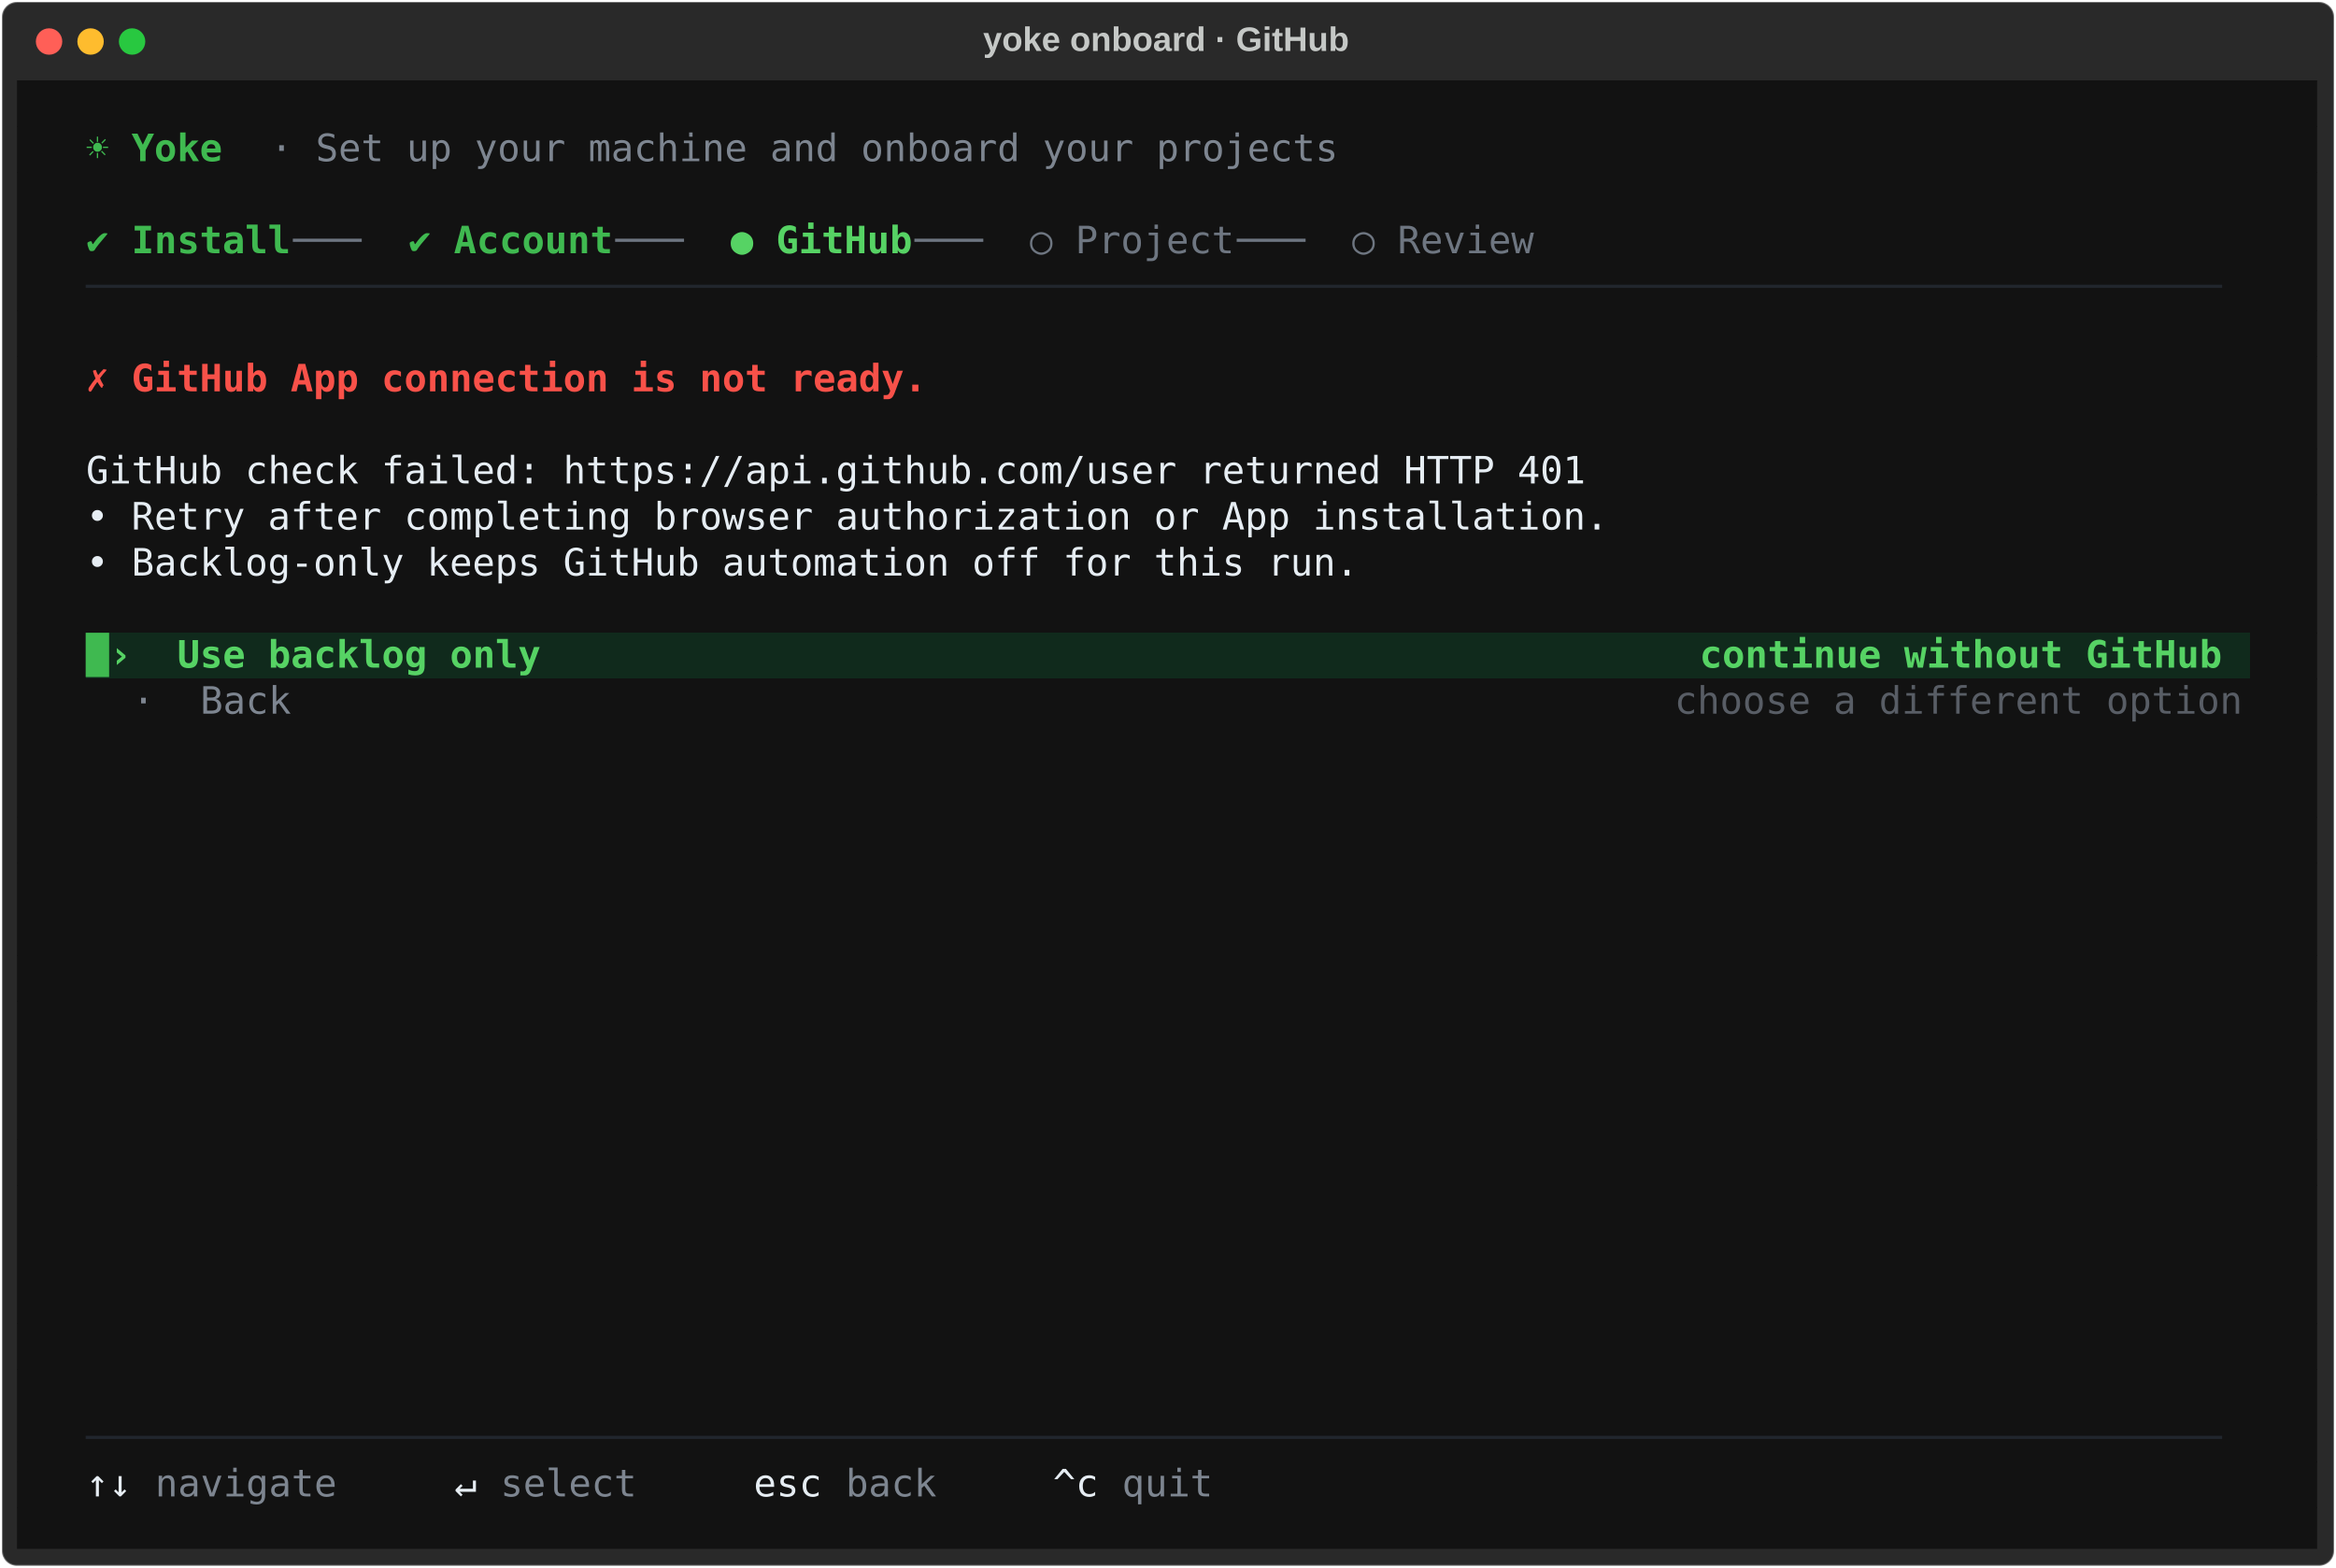
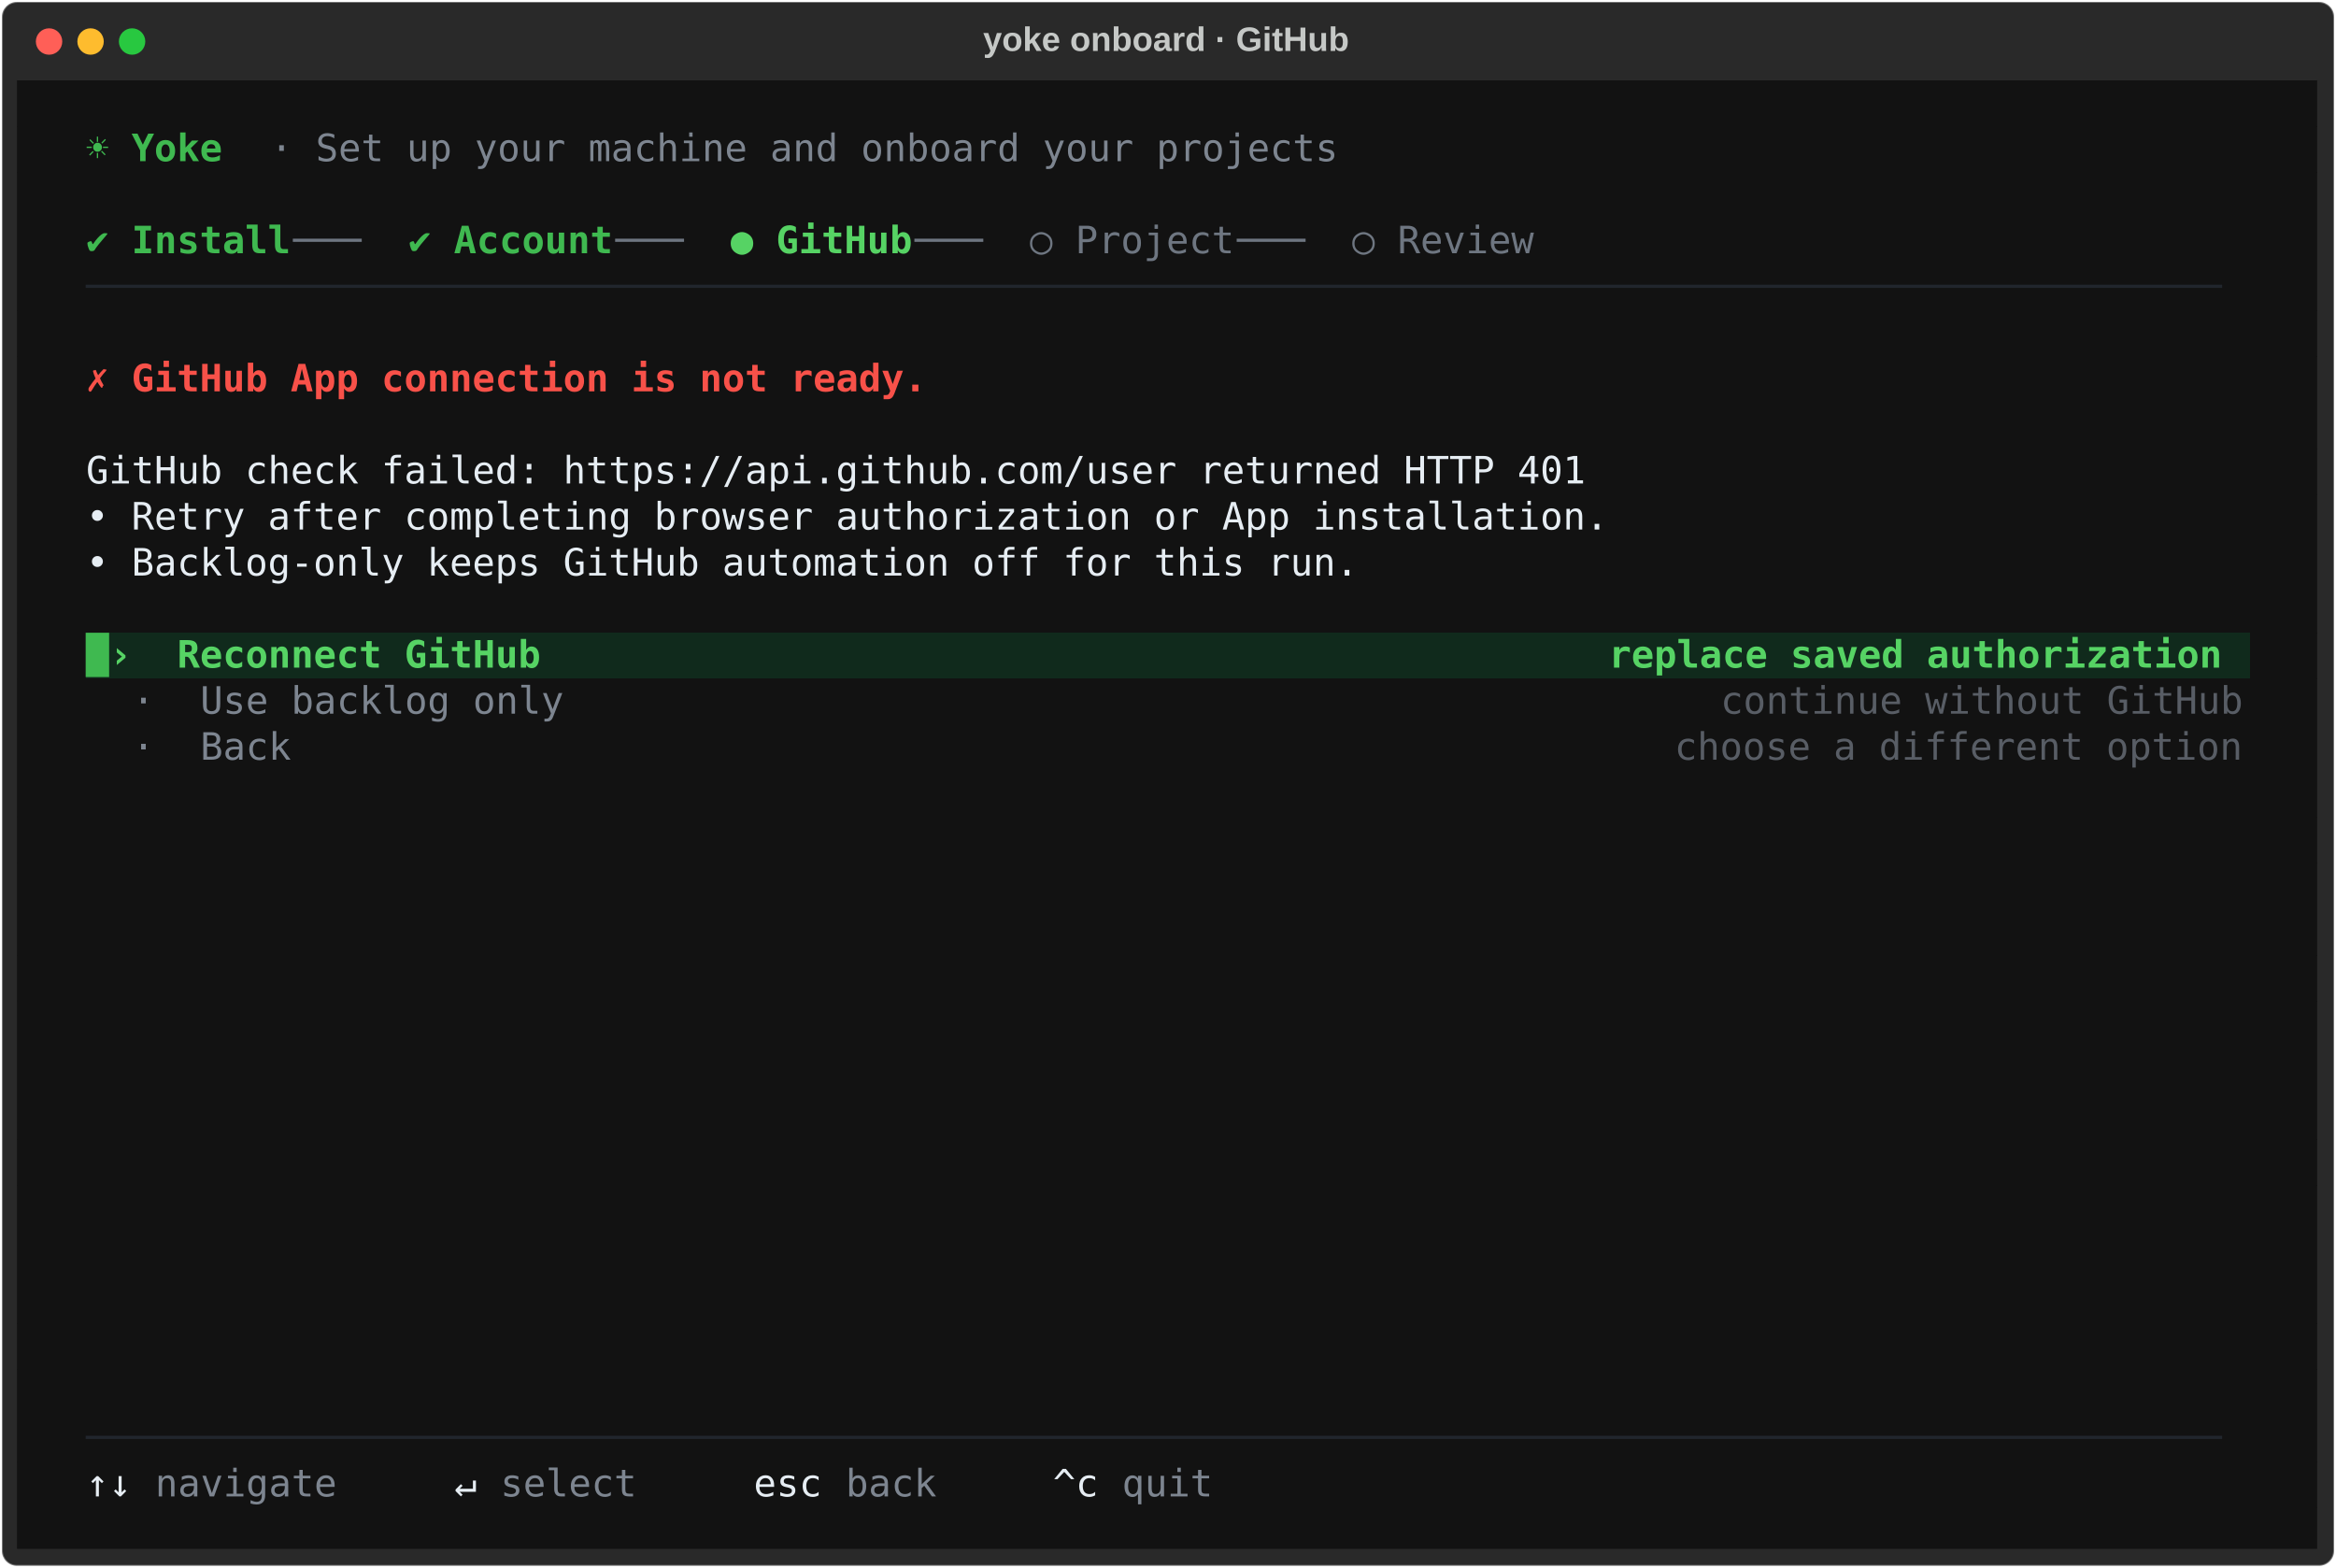
<svg xmlns="http://www.w3.org/2000/svg" class="rich-terminal" viewBox="0 0 1238 830.8">
  <style>

    @font-face {
        font-family: "Fira Code";
        src: local("FiraCode-Regular"),
                url("https://cdnjs.cloudflare.com/ajax/libs/firacode/{{VERSION}}/woff2/FiraCode-Regular.woff2") format("woff2"),
                url("https://cdnjs.cloudflare.com/ajax/libs/firacode/{{VERSION}}/woff/FiraCode-Regular.woff") format("woff");
        font-style: normal;
        font-weight: 400;
    }
    @font-face {
        font-family: "Fira Code";
        src: local("FiraCode-Bold"),
                url("https://cdnjs.cloudflare.com/ajax/libs/firacode/{{VERSION}}/woff2/FiraCode-Bold.woff2") format("woff2"),
                url("https://cdnjs.cloudflare.com/ajax/libs/firacode/{{VERSION}}/woff/FiraCode-Bold.woff") format("woff");
        font-style: bold;
        font-weight: 700;
    }

    .terminal-YOKE-matrix {
        font-family: Fira Code, monospace;
        font-size: 20px;
        line-height: 24.4px;
        font-variant-east-asian: full-width;
    }

    .terminal-YOKE-title {
        font-size: 18px;
        font-weight: bold;
        font-family: arial;
    }

    .terminal-YOKE-r1 { fill: #c5c8c6 }
.terminal-YOKE-r2 { fill: #3fb950;font-weight: bold }
.terminal-YOKE-r3 { fill: #e6edf3 }
.terminal-YOKE-r4 { fill: #7d8590 }
.terminal-YOKE-r5 { fill: #6e7681 }
.terminal-YOKE-r6 { fill: #56d364;font-weight: bold }
.terminal-YOKE-r7 { fill: #21262d }
.terminal-YOKE-r8 { fill: #f85149;font-weight: bold }
.terminal-YOKE-r9 { fill: #3fb950 }
.terminal-YOKE-r10 { fill: #00ff00 }
.terminal-YOKE-r11 { fill: #585d65 }
    </style>
  <defs>
    <clipPath id="terminal-YOKE-clip-terminal">
      <rect x="0" y="0" width="1219.0" height="779.8" />
    </clipPath>
    <clipPath id="terminal-YOKE-line-0">
      <rect x="0" y="1.5" width="1220" height="24.65" />
    </clipPath>
    <clipPath id="terminal-YOKE-line-1">
      <rect x="0" y="25.9" width="1220" height="24.65" />
    </clipPath>
    <clipPath id="terminal-YOKE-line-2">
      <rect x="0" y="50.3" width="1220" height="24.65" />
    </clipPath>
    <clipPath id="terminal-YOKE-line-3">
      <rect x="0" y="74.7" width="1220" height="24.65" />
    </clipPath>
    <clipPath id="terminal-YOKE-line-4">
      <rect x="0" y="99.1" width="1220" height="24.65" />
    </clipPath>
    <clipPath id="terminal-YOKE-line-5">
      <rect x="0" y="123.5" width="1220" height="24.65" />
    </clipPath>
    <clipPath id="terminal-YOKE-line-6">
      <rect x="0" y="147.9" width="1220" height="24.65" />
    </clipPath>
    <clipPath id="terminal-YOKE-line-7">
      <rect x="0" y="172.3" width="1220" height="24.65" />
    </clipPath>
    <clipPath id="terminal-YOKE-line-8">
      <rect x="0" y="196.7" width="1220" height="24.65" />
    </clipPath>
    <clipPath id="terminal-YOKE-line-9">
      <rect x="0" y="221.1" width="1220" height="24.65" />
    </clipPath>
    <clipPath id="terminal-YOKE-line-10">
      <rect x="0" y="245.5" width="1220" height="24.65" />
    </clipPath>
    <clipPath id="terminal-YOKE-line-11">
      <rect x="0" y="269.9" width="1220" height="24.65" />
    </clipPath>
    <clipPath id="terminal-YOKE-line-12">
      <rect x="0" y="294.3" width="1220" height="24.65" />
    </clipPath>
    <clipPath id="terminal-YOKE-line-13">
      <rect x="0" y="318.7" width="1220" height="24.65" />
    </clipPath>
    <clipPath id="terminal-YOKE-line-14">
      <rect x="0" y="343.1" width="1220" height="24.65" />
    </clipPath>
    <clipPath id="terminal-YOKE-line-15">
      <rect x="0" y="367.5" width="1220" height="24.65" />
    </clipPath>
    <clipPath id="terminal-YOKE-line-16">
      <rect x="0" y="391.9" width="1220" height="24.65" />
    </clipPath>
    <clipPath id="terminal-YOKE-line-17">
      <rect x="0" y="416.3" width="1220" height="24.65" />
    </clipPath>
    <clipPath id="terminal-YOKE-line-18">
      <rect x="0" y="440.7" width="1220" height="24.65" />
    </clipPath>
    <clipPath id="terminal-YOKE-line-19">
      <rect x="0" y="465.1" width="1220" height="24.65" />
    </clipPath>
    <clipPath id="terminal-YOKE-line-20">
      <rect x="0" y="489.5" width="1220" height="24.65" />
    </clipPath>
    <clipPath id="terminal-YOKE-line-21">
      <rect x="0" y="513.9" width="1220" height="24.65" />
    </clipPath>
    <clipPath id="terminal-YOKE-line-22">
      <rect x="0" y="538.3" width="1220" height="24.65" />
    </clipPath>
    <clipPath id="terminal-YOKE-line-23">
      <rect x="0" y="562.7" width="1220" height="24.65" />
    </clipPath>
    <clipPath id="terminal-YOKE-line-24">
      <rect x="0" y="587.1" width="1220" height="24.65" />
    </clipPath>
    <clipPath id="terminal-YOKE-line-25">
      <rect x="0" y="611.5" width="1220" height="24.65" />
    </clipPath>
    <clipPath id="terminal-YOKE-line-26">
      <rect x="0" y="635.9" width="1220" height="24.65" />
    </clipPath>
    <clipPath id="terminal-YOKE-line-27">
      <rect x="0" y="660.3" width="1220" height="24.65" />
    </clipPath>
    <clipPath id="terminal-YOKE-line-28">
      <rect x="0" y="684.7" width="1220" height="24.65" />
    </clipPath>
    <clipPath id="terminal-YOKE-line-29">
      <rect x="0" y="709.1" width="1220" height="24.65" />
    </clipPath>
    <clipPath id="terminal-YOKE-line-30">
      <rect x="0" y="733.5" width="1220" height="24.65" />
    </clipPath>
  </defs>
  <rect fill="#292929" stroke="rgba(255,255,255,0.35)" stroke-width="1" x="1" y="1" width="1236" height="828.8" rx="8" />
  <text class="terminal-YOKE-title" fill="#c5c8c6" text-anchor="middle" x="618" y="27">yoke onboard · GitHub</text>
  <g transform="translate(26,22)">
    <circle cx="0" cy="0" r="7" fill="#ff5f57" />
    <circle cx="22" cy="0" r="7" fill="#febc2e" />
    <circle cx="44" cy="0" r="7" fill="#28c840" />
  </g>
  <g transform="translate(9, 41)" clip-path="url(#terminal-YOKE-clip-terminal)">
    <rect fill="#121212" x="0" y="1.5" width="1220" height="24.65" shape-rendering="crispEdges" />
    <rect fill="#121212" x="0" y="25.9" width="36.6" height="24.65" shape-rendering="crispEdges" />
    <rect fill="#121212" x="36.6" y="25.9" width="73.2" height="24.65" shape-rendering="crispEdges" />
    <rect fill="#121212" x="109.8" y="25.9" width="24.4" height="24.65" shape-rendering="crispEdges" />
    <rect fill="#121212" x="134.2" y="25.9" width="573.4" height="24.65" shape-rendering="crispEdges" />
    <rect fill="#121212" x="707.6" y="25.9" width="512.4" height="24.65" shape-rendering="crispEdges" />
    <rect fill="#121212" x="0" y="50.3" width="1220" height="24.65" shape-rendering="crispEdges" />
    <rect fill="#121212" x="0" y="74.7" width="36.6" height="24.65" shape-rendering="crispEdges" />
    <rect fill="#121212" x="36.6" y="74.7" width="109.8" height="24.65" shape-rendering="crispEdges" />
    <rect fill="#121212" x="146.4" y="74.7" width="61" height="24.65" shape-rendering="crispEdges" />
    <rect fill="#121212" x="207.4" y="74.7" width="109.8" height="24.65" shape-rendering="crispEdges" />
    <rect fill="#121212" x="317.2" y="74.7" width="61" height="24.65" shape-rendering="crispEdges" />
    <rect fill="#121212" x="378.2" y="74.7" width="97.6" height="24.65" shape-rendering="crispEdges" />
    <rect fill="#121212" x="475.8" y="74.7" width="61" height="24.65" shape-rendering="crispEdges" />
    <rect fill="#121212" x="536.8" y="74.7" width="109.8" height="24.65" shape-rendering="crispEdges" />
    <rect fill="#121212" x="646.6" y="74.7" width="61" height="24.65" shape-rendering="crispEdges" />
    <rect fill="#121212" x="707.6" y="74.7" width="97.6" height="24.65" shape-rendering="crispEdges" />
    <rect fill="#121212" x="805.2" y="74.7" width="414.8" height="24.65" shape-rendering="crispEdges" />
    <rect fill="#121212" x="0" y="99.1" width="36.6" height="24.65" shape-rendering="crispEdges" />
    <rect fill="#121212" x="36.6" y="99.1" width="1146.8" height="24.65" shape-rendering="crispEdges" />
    <rect fill="#121212" x="1183.4" y="99.1" width="36.6" height="24.65" shape-rendering="crispEdges" />
    <rect fill="#121212" x="0" y="123.5" width="1220" height="24.65" shape-rendering="crispEdges" />
    <rect fill="#121212" x="0" y="147.9" width="36.6" height="24.65" shape-rendering="crispEdges" />
    <rect fill="#121212" x="36.6" y="147.9" width="451.4" height="24.65" shape-rendering="crispEdges" />
    <rect fill="#121212" x="488" y="147.9" width="732" height="24.65" shape-rendering="crispEdges" />
    <rect fill="#121212" x="0" y="172.3" width="36.6" height="24.65" shape-rendering="crispEdges" />
    <rect fill="#121212" x="36.6" y="172.3" width="0" height="24.65" shape-rendering="crispEdges" />
    <rect fill="#121212" x="36.6" y="172.3" width="1183.4" height="24.65" shape-rendering="crispEdges" />
    <rect fill="#121212" x="0" y="196.7" width="36.6" height="24.65" shape-rendering="crispEdges" />
    <rect fill="#121212" x="36.6" y="196.7" width="805.2" height="24.65" shape-rendering="crispEdges" />
    <rect fill="#121212" x="841.8" y="196.7" width="378.2" height="24.65" shape-rendering="crispEdges" />
    <rect fill="#121212" x="0" y="221.1" width="36.6" height="24.65" shape-rendering="crispEdges" />
    <rect fill="#121212" x="36.6" y="221.1" width="841.8" height="24.65" shape-rendering="crispEdges" />
    <rect fill="#121212" x="878.4" y="221.1" width="341.6" height="24.65" shape-rendering="crispEdges" />
    <rect fill="#121212" x="0" y="245.5" width="36.6" height="24.65" shape-rendering="crispEdges" />
    <rect fill="#121212" x="36.6" y="245.5" width="707.6" height="24.65" shape-rendering="crispEdges" />
    <rect fill="#121212" x="744.2" y="245.5" width="475.8" height="24.65" shape-rendering="crispEdges" />
    <rect fill="#121212" x="0" y="269.9" width="36.6" height="24.65" shape-rendering="crispEdges" />
    <rect fill="#121212" x="36.6" y="269.9" width="0" height="24.65" shape-rendering="crispEdges" />
    <rect fill="#121212" x="36.6" y="269.9" width="1183.4" height="24.65" shape-rendering="crispEdges" />
    <rect fill="#121212" x="0" y="294.3" width="36.6" height="24.65" shape-rendering="crispEdges" />
    <rect fill="#102a1c" x="36.6" y="294.3" width="12.2" height="24.65" shape-rendering="crispEdges" />
    <rect fill="#102a1c" x="48.8" y="294.3" width="1134.6" height="24.65" shape-rendering="crispEdges" />
    <rect fill="#121212" x="1183.4" y="294.3" width="36.6" height="24.65" shape-rendering="crispEdges" />
    <rect fill="#121212" x="0" y="318.7" width="36.6" height="24.65" shape-rendering="crispEdges" />
    <rect fill="#121212" x="36.6" y="318.7" width="12.2" height="24.65" shape-rendering="crispEdges" />
    <rect fill="#121212" x="48.8" y="318.7" width="12.2" height="24.65" shape-rendering="crispEdges" />
-     <rect fill="#121212" x="61" y="318.7" width="817.4" height="24.65" shape-rendering="crispEdges" />
-     <rect fill="#121212" x="878.4" y="318.7" width="305" height="24.65" shape-rendering="crispEdges" />
+     <rect fill="#121212" x="61" y="318.7" width="841.8" height="24.65" shape-rendering="crispEdges" />
+     <rect fill="#121212" x="902.8" y="318.7" width="280.6" height="24.65" shape-rendering="crispEdges" />
    <rect fill="#121212" x="1183.4" y="318.7" width="36.6" height="24.65" shape-rendering="crispEdges" />
    <rect fill="#121212" x="0" y="343.1" width="36.6" height="24.65" shape-rendering="crispEdges" />
-     <rect fill="#121212" x="36.6" y="343.1" width="1183.4" height="24.65" shape-rendering="crispEdges" />
+     <rect fill="#121212" x="36.6" y="343.1" width="12.2" height="24.65" shape-rendering="crispEdges" />
+     <rect fill="#121212" x="48.8" y="343.1" width="12.2" height="24.65" shape-rendering="crispEdges" />
+     <rect fill="#121212" x="61" y="343.1" width="817.4" height="24.65" shape-rendering="crispEdges" />
+     <rect fill="#121212" x="878.4" y="343.1" width="305" height="24.65" shape-rendering="crispEdges" />
+     <rect fill="#121212" x="1183.4" y="343.1" width="36.6" height="24.65" shape-rendering="crispEdges" />
    <rect fill="#121212" x="0" y="367.5" width="36.6" height="24.65" shape-rendering="crispEdges" />
    <rect fill="#121212" x="36.6" y="367.5" width="1183.4" height="24.65" shape-rendering="crispEdges" />
    <rect fill="#121212" x="0" y="391.9" width="36.6" height="24.65" shape-rendering="crispEdges" />
    <rect fill="#121212" x="36.6" y="391.9" width="1183.4" height="24.65" shape-rendering="crispEdges" />
    <rect fill="#121212" x="0" y="416.3" width="36.6" height="24.65" shape-rendering="crispEdges" />
    <rect fill="#121212" x="36.6" y="416.3" width="1183.4" height="24.65" shape-rendering="crispEdges" />
    <rect fill="#121212" x="0" y="440.7" width="36.6" height="24.65" shape-rendering="crispEdges" />
    <rect fill="#121212" x="36.6" y="440.7" width="1183.4" height="24.65" shape-rendering="crispEdges" />
    <rect fill="#121212" x="0" y="465.1" width="36.6" height="24.65" shape-rendering="crispEdges" />
    <rect fill="#121212" x="36.6" y="465.1" width="1183.4" height="24.65" shape-rendering="crispEdges" />
    <rect fill="#121212" x="0" y="489.5" width="36.6" height="24.65" shape-rendering="crispEdges" />
    <rect fill="#121212" x="36.6" y="489.5" width="1183.4" height="24.65" shape-rendering="crispEdges" />
    <rect fill="#121212" x="0" y="513.9" width="36.6" height="24.65" shape-rendering="crispEdges" />
    <rect fill="#121212" x="36.6" y="513.9" width="1183.4" height="24.65" shape-rendering="crispEdges" />
    <rect fill="#121212" x="0" y="538.3" width="36.6" height="24.65" shape-rendering="crispEdges" />
    <rect fill="#121212" x="36.6" y="538.3" width="1183.4" height="24.65" shape-rendering="crispEdges" />
    <rect fill="#121212" x="0" y="562.7" width="36.6" height="24.65" shape-rendering="crispEdges" />
    <rect fill="#121212" x="36.6" y="562.7" width="1183.4" height="24.65" shape-rendering="crispEdges" />
    <rect fill="#121212" x="0" y="587.1" width="36.6" height="24.65" shape-rendering="crispEdges" />
    <rect fill="#121212" x="36.6" y="587.1" width="1183.4" height="24.65" shape-rendering="crispEdges" />
    <rect fill="#121212" x="0" y="611.5" width="36.6" height="24.65" shape-rendering="crispEdges" />
    <rect fill="#121212" x="36.6" y="611.5" width="1183.4" height="24.65" shape-rendering="crispEdges" />
    <rect fill="#121212" x="0" y="635.9" width="36.6" height="24.65" shape-rendering="crispEdges" />
    <rect fill="#121212" x="36.6" y="635.9" width="1183.4" height="24.65" shape-rendering="crispEdges" />
    <rect fill="#121212" x="0" y="660.3" width="36.6" height="24.65" shape-rendering="crispEdges" />
    <rect fill="#121212" x="36.6" y="660.3" width="1183.4" height="24.65" shape-rendering="crispEdges" />
    <rect fill="#121212" x="0" y="684.7" width="36.6" height="24.65" shape-rendering="crispEdges" />
    <rect fill="#121212" x="36.6" y="684.7" width="1183.4" height="24.65" shape-rendering="crispEdges" />
    <rect fill="#121212" x="0" y="709.1" width="36.6" height="24.65" shape-rendering="crispEdges" />
    <rect fill="#121212" x="36.6" y="709.1" width="1146.8" height="24.65" shape-rendering="crispEdges" />
    <rect fill="#121212" x="1183.4" y="709.1" width="36.6" height="24.65" shape-rendering="crispEdges" />
    <rect fill="#121212" x="0" y="733.5" width="36.6" height="24.65" shape-rendering="crispEdges" />
    <rect fill="#121212" x="36.6" y="733.5" width="24.4" height="24.65" shape-rendering="crispEdges" />
    <rect fill="#121212" x="61" y="733.5" width="12.2" height="24.65" shape-rendering="crispEdges" />
    <rect fill="#121212" x="73.2" y="733.5" width="97.6" height="24.65" shape-rendering="crispEdges" />
    <rect fill="#121212" x="170.8" y="733.5" width="61" height="24.65" shape-rendering="crispEdges" />
    <rect fill="#121212" x="231.8" y="733.5" width="12.2" height="24.65" shape-rendering="crispEdges" />
    <rect fill="#121212" x="244" y="733.5" width="12.2" height="24.65" shape-rendering="crispEdges" />
    <rect fill="#121212" x="256.2" y="733.5" width="73.2" height="24.65" shape-rendering="crispEdges" />
    <rect fill="#121212" x="329.4" y="733.5" width="61" height="24.65" shape-rendering="crispEdges" />
    <rect fill="#121212" x="390.4" y="733.5" width="36.6" height="24.65" shape-rendering="crispEdges" />
    <rect fill="#121212" x="427" y="733.5" width="12.2" height="24.65" shape-rendering="crispEdges" />
    <rect fill="#121212" x="439.2" y="733.5" width="48.8" height="24.65" shape-rendering="crispEdges" />
    <rect fill="#121212" x="488" y="733.5" width="61" height="24.65" shape-rendering="crispEdges" />
    <rect fill="#121212" x="549" y="733.5" width="24.4" height="24.65" shape-rendering="crispEdges" />
    <rect fill="#121212" x="573.4" y="733.5" width="12.2" height="24.65" shape-rendering="crispEdges" />
    <rect fill="#121212" x="585.6" y="733.5" width="48.8" height="24.65" shape-rendering="crispEdges" />
    <rect fill="#121212" x="634.4" y="733.5" width="585.6" height="24.65" shape-rendering="crispEdges" />
    <rect fill="#121212" x="0" y="757.9" width="1220" height="24.65" shape-rendering="crispEdges" />
    <g class="terminal-YOKE-matrix">
      <text class="terminal-YOKE-r1" x="1220" y="20" textLength="12.2" clip-path="url(#terminal-YOKE-line-0)">
</text>
      <text class="terminal-YOKE-r2" x="36.6" y="44.4" textLength="73.2" clip-path="url(#terminal-YOKE-line-1)">☀ Yoke</text>
      <text class="terminal-YOKE-r4" x="134.2" y="44.4" textLength="573.4" clip-path="url(#terminal-YOKE-line-1)">· Set up your machine and onboard your projects</text>
      <text class="terminal-YOKE-r1" x="1220" y="44.4" textLength="12.2" clip-path="url(#terminal-YOKE-line-1)">
</text>
      <text class="terminal-YOKE-r1" x="1220" y="68.8" textLength="12.2" clip-path="url(#terminal-YOKE-line-2)">
</text>
      <text class="terminal-YOKE-r2" x="36.6" y="93.2" textLength="109.8" clip-path="url(#terminal-YOKE-line-3)">✔ Install</text>
      <text class="terminal-YOKE-r5" x="146.4" y="93.2" textLength="61" clip-path="url(#terminal-YOKE-line-3)"> ─── </text>
      <text class="terminal-YOKE-r2" x="207.4" y="93.2" textLength="109.8" clip-path="url(#terminal-YOKE-line-3)">✔ Account</text>
      <text class="terminal-YOKE-r5" x="317.2" y="93.2" textLength="61" clip-path="url(#terminal-YOKE-line-3)"> ─── </text>
      <text class="terminal-YOKE-r6" x="378.2" y="93.2" textLength="97.6" clip-path="url(#terminal-YOKE-line-3)">● GitHub</text>
      <text class="terminal-YOKE-r5" x="475.8" y="93.2" textLength="61" clip-path="url(#terminal-YOKE-line-3)"> ─── </text>
      <text class="terminal-YOKE-r5" x="536.8" y="93.2" textLength="109.8" clip-path="url(#terminal-YOKE-line-3)">○ Project</text>
      <text class="terminal-YOKE-r5" x="646.6" y="93.2" textLength="61" clip-path="url(#terminal-YOKE-line-3)"> ─── </text>
      <text class="terminal-YOKE-r5" x="707.6" y="93.2" textLength="97.6" clip-path="url(#terminal-YOKE-line-3)">○ Review</text>
      <text class="terminal-YOKE-r1" x="1220" y="93.2" textLength="12.2" clip-path="url(#terminal-YOKE-line-3)">
</text>
      <text class="terminal-YOKE-r7" x="36.6" y="117.6" textLength="1146.8" clip-path="url(#terminal-YOKE-line-4)">──────────────────────────────────────────────────────────────────────────────────────────────</text>
      <text class="terminal-YOKE-r1" x="1220" y="117.6" textLength="12.2" clip-path="url(#terminal-YOKE-line-4)">
</text>
      <text class="terminal-YOKE-r1" x="1220" y="142" textLength="12.2" clip-path="url(#terminal-YOKE-line-5)">
</text>
      <text class="terminal-YOKE-r8" x="36.6" y="166.4" textLength="451.4" clip-path="url(#terminal-YOKE-line-6)">✗ GitHub App connection is not ready.</text>
      <text class="terminal-YOKE-r1" x="1220" y="166.4" textLength="12.2" clip-path="url(#terminal-YOKE-line-6)">
</text>
      <text class="terminal-YOKE-r1" x="1220" y="190.8" textLength="12.2" clip-path="url(#terminal-YOKE-line-7)">
</text>
      <text class="terminal-YOKE-r3" x="36.6" y="215.2" textLength="805.2" clip-path="url(#terminal-YOKE-line-8)">GitHub check failed: https://api.github.com/user returned HTTP 401</text>
      <text class="terminal-YOKE-r1" x="1220" y="215.2" textLength="12.2" clip-path="url(#terminal-YOKE-line-8)">
</text>
      <text class="terminal-YOKE-r3" x="36.6" y="239.6" textLength="841.8" clip-path="url(#terminal-YOKE-line-9)">  • Retry after completing browser authorization or App installation.</text>
      <text class="terminal-YOKE-r1" x="1220" y="239.6" textLength="12.2" clip-path="url(#terminal-YOKE-line-9)">
</text>
      <text class="terminal-YOKE-r3" x="36.6" y="264" textLength="707.6" clip-path="url(#terminal-YOKE-line-10)">  • Backlog-only keeps GitHub automation off for this run.</text>
      <text class="terminal-YOKE-r1" x="1220" y="264" textLength="12.2" clip-path="url(#terminal-YOKE-line-10)">
</text>
      <text class="terminal-YOKE-r1" x="1220" y="288.4" textLength="12.2" clip-path="url(#terminal-YOKE-line-11)">
</text>
      <text class="terminal-YOKE-r9" x="36.6" y="312.8" textLength="12.2" clip-path="url(#terminal-YOKE-line-12)">█</text>
-       <text class="terminal-YOKE-r6" x="48.8" y="312.8" textLength="1134.6" clip-path="url(#terminal-YOKE-line-12)">›  Use backlog only                                                   continue without GitHub</text>
+       <text class="terminal-YOKE-r6" x="48.8" y="312.8" textLength="1134.6" clip-path="url(#terminal-YOKE-line-12)">›  Reconnect GitHub                                               replace saved authorization</text>
      <text class="terminal-YOKE-r1" x="1220" y="312.8" textLength="12.2" clip-path="url(#terminal-YOKE-line-12)">
</text>
-       <text class="terminal-YOKE-r4" x="61" y="337.2" textLength="817.4" clip-path="url(#terminal-YOKE-line-13)">·  Back                                                            </text>
-       <text class="terminal-YOKE-r11" x="878.4" y="337.2" textLength="305" clip-path="url(#terminal-YOKE-line-13)">choose a different option</text>
+       <text class="terminal-YOKE-r4" x="61" y="337.2" textLength="841.8" clip-path="url(#terminal-YOKE-line-13)">·  Use backlog only                                                  </text>
+       <text class="terminal-YOKE-r11" x="902.8" y="337.2" textLength="280.6" clip-path="url(#terminal-YOKE-line-13)">continue without GitHub</text>
      <text class="terminal-YOKE-r1" x="1220" y="337.2" textLength="12.2" clip-path="url(#terminal-YOKE-line-13)">
</text>
+       <text class="terminal-YOKE-r4" x="61" y="361.6" textLength="817.4" clip-path="url(#terminal-YOKE-line-14)">·  Back                                                            </text>
+       <text class="terminal-YOKE-r11" x="878.4" y="361.6" textLength="305" clip-path="url(#terminal-YOKE-line-14)">choose a different option</text>
      <text class="terminal-YOKE-r1" x="1220" y="361.6" textLength="12.2" clip-path="url(#terminal-YOKE-line-14)">
</text>
      <text class="terminal-YOKE-r1" x="1220" y="386" textLength="12.2" clip-path="url(#terminal-YOKE-line-15)">
</text>
      <text class="terminal-YOKE-r1" x="1220" y="410.4" textLength="12.2" clip-path="url(#terminal-YOKE-line-16)">
</text>
      <text class="terminal-YOKE-r1" x="1220" y="434.8" textLength="12.2" clip-path="url(#terminal-YOKE-line-17)">
</text>
      <text class="terminal-YOKE-r1" x="1220" y="459.2" textLength="12.2" clip-path="url(#terminal-YOKE-line-18)">
</text>
      <text class="terminal-YOKE-r1" x="1220" y="483.6" textLength="12.2" clip-path="url(#terminal-YOKE-line-19)">
</text>
      <text class="terminal-YOKE-r1" x="1220" y="508" textLength="12.2" clip-path="url(#terminal-YOKE-line-20)">
</text>
      <text class="terminal-YOKE-r1" x="1220" y="532.4" textLength="12.2" clip-path="url(#terminal-YOKE-line-21)">
</text>
      <text class="terminal-YOKE-r1" x="1220" y="556.8" textLength="12.2" clip-path="url(#terminal-YOKE-line-22)">
</text>
      <text class="terminal-YOKE-r1" x="1220" y="581.2" textLength="12.2" clip-path="url(#terminal-YOKE-line-23)">
</text>
      <text class="terminal-YOKE-r1" x="1220" y="605.6" textLength="12.2" clip-path="url(#terminal-YOKE-line-24)">
</text>
      <text class="terminal-YOKE-r1" x="1220" y="630" textLength="12.2" clip-path="url(#terminal-YOKE-line-25)">
</text>
      <text class="terminal-YOKE-r1" x="1220" y="654.4" textLength="12.2" clip-path="url(#terminal-YOKE-line-26)">
</text>
      <text class="terminal-YOKE-r1" x="1220" y="678.8" textLength="12.2" clip-path="url(#terminal-YOKE-line-27)">
</text>
      <text class="terminal-YOKE-r1" x="1220" y="703.2" textLength="12.2" clip-path="url(#terminal-YOKE-line-28)">
</text>
      <text class="terminal-YOKE-r7" x="36.6" y="727.6" textLength="1146.8" clip-path="url(#terminal-YOKE-line-29)">──────────────────────────────────────────────────────────────────────────────────────────────</text>
      <text class="terminal-YOKE-r1" x="1220" y="727.6" textLength="12.2" clip-path="url(#terminal-YOKE-line-29)">
</text>
      <text class="terminal-YOKE-r3" x="36.6" y="752" textLength="24.4" clip-path="url(#terminal-YOKE-line-30)">↑↓</text>
      <text class="terminal-YOKE-r4" x="73.2" y="752" textLength="97.6" clip-path="url(#terminal-YOKE-line-30)">navigate</text>
      <text class="terminal-YOKE-r3" x="231.8" y="752" textLength="12.2" clip-path="url(#terminal-YOKE-line-30)">↵</text>
      <text class="terminal-YOKE-r4" x="256.2" y="752" textLength="73.2" clip-path="url(#terminal-YOKE-line-30)">select</text>
      <text class="terminal-YOKE-r3" x="390.4" y="752" textLength="36.6" clip-path="url(#terminal-YOKE-line-30)">esc</text>
      <text class="terminal-YOKE-r4" x="439.2" y="752" textLength="48.8" clip-path="url(#terminal-YOKE-line-30)">back</text>
      <text class="terminal-YOKE-r3" x="549" y="752" textLength="24.4" clip-path="url(#terminal-YOKE-line-30)">^c</text>
      <text class="terminal-YOKE-r4" x="585.6" y="752" textLength="48.8" clip-path="url(#terminal-YOKE-line-30)">quit</text>
      <text class="terminal-YOKE-r1" x="1220" y="752" textLength="12.2" clip-path="url(#terminal-YOKE-line-30)">
</text>
    </g>
  </g>
</svg>
